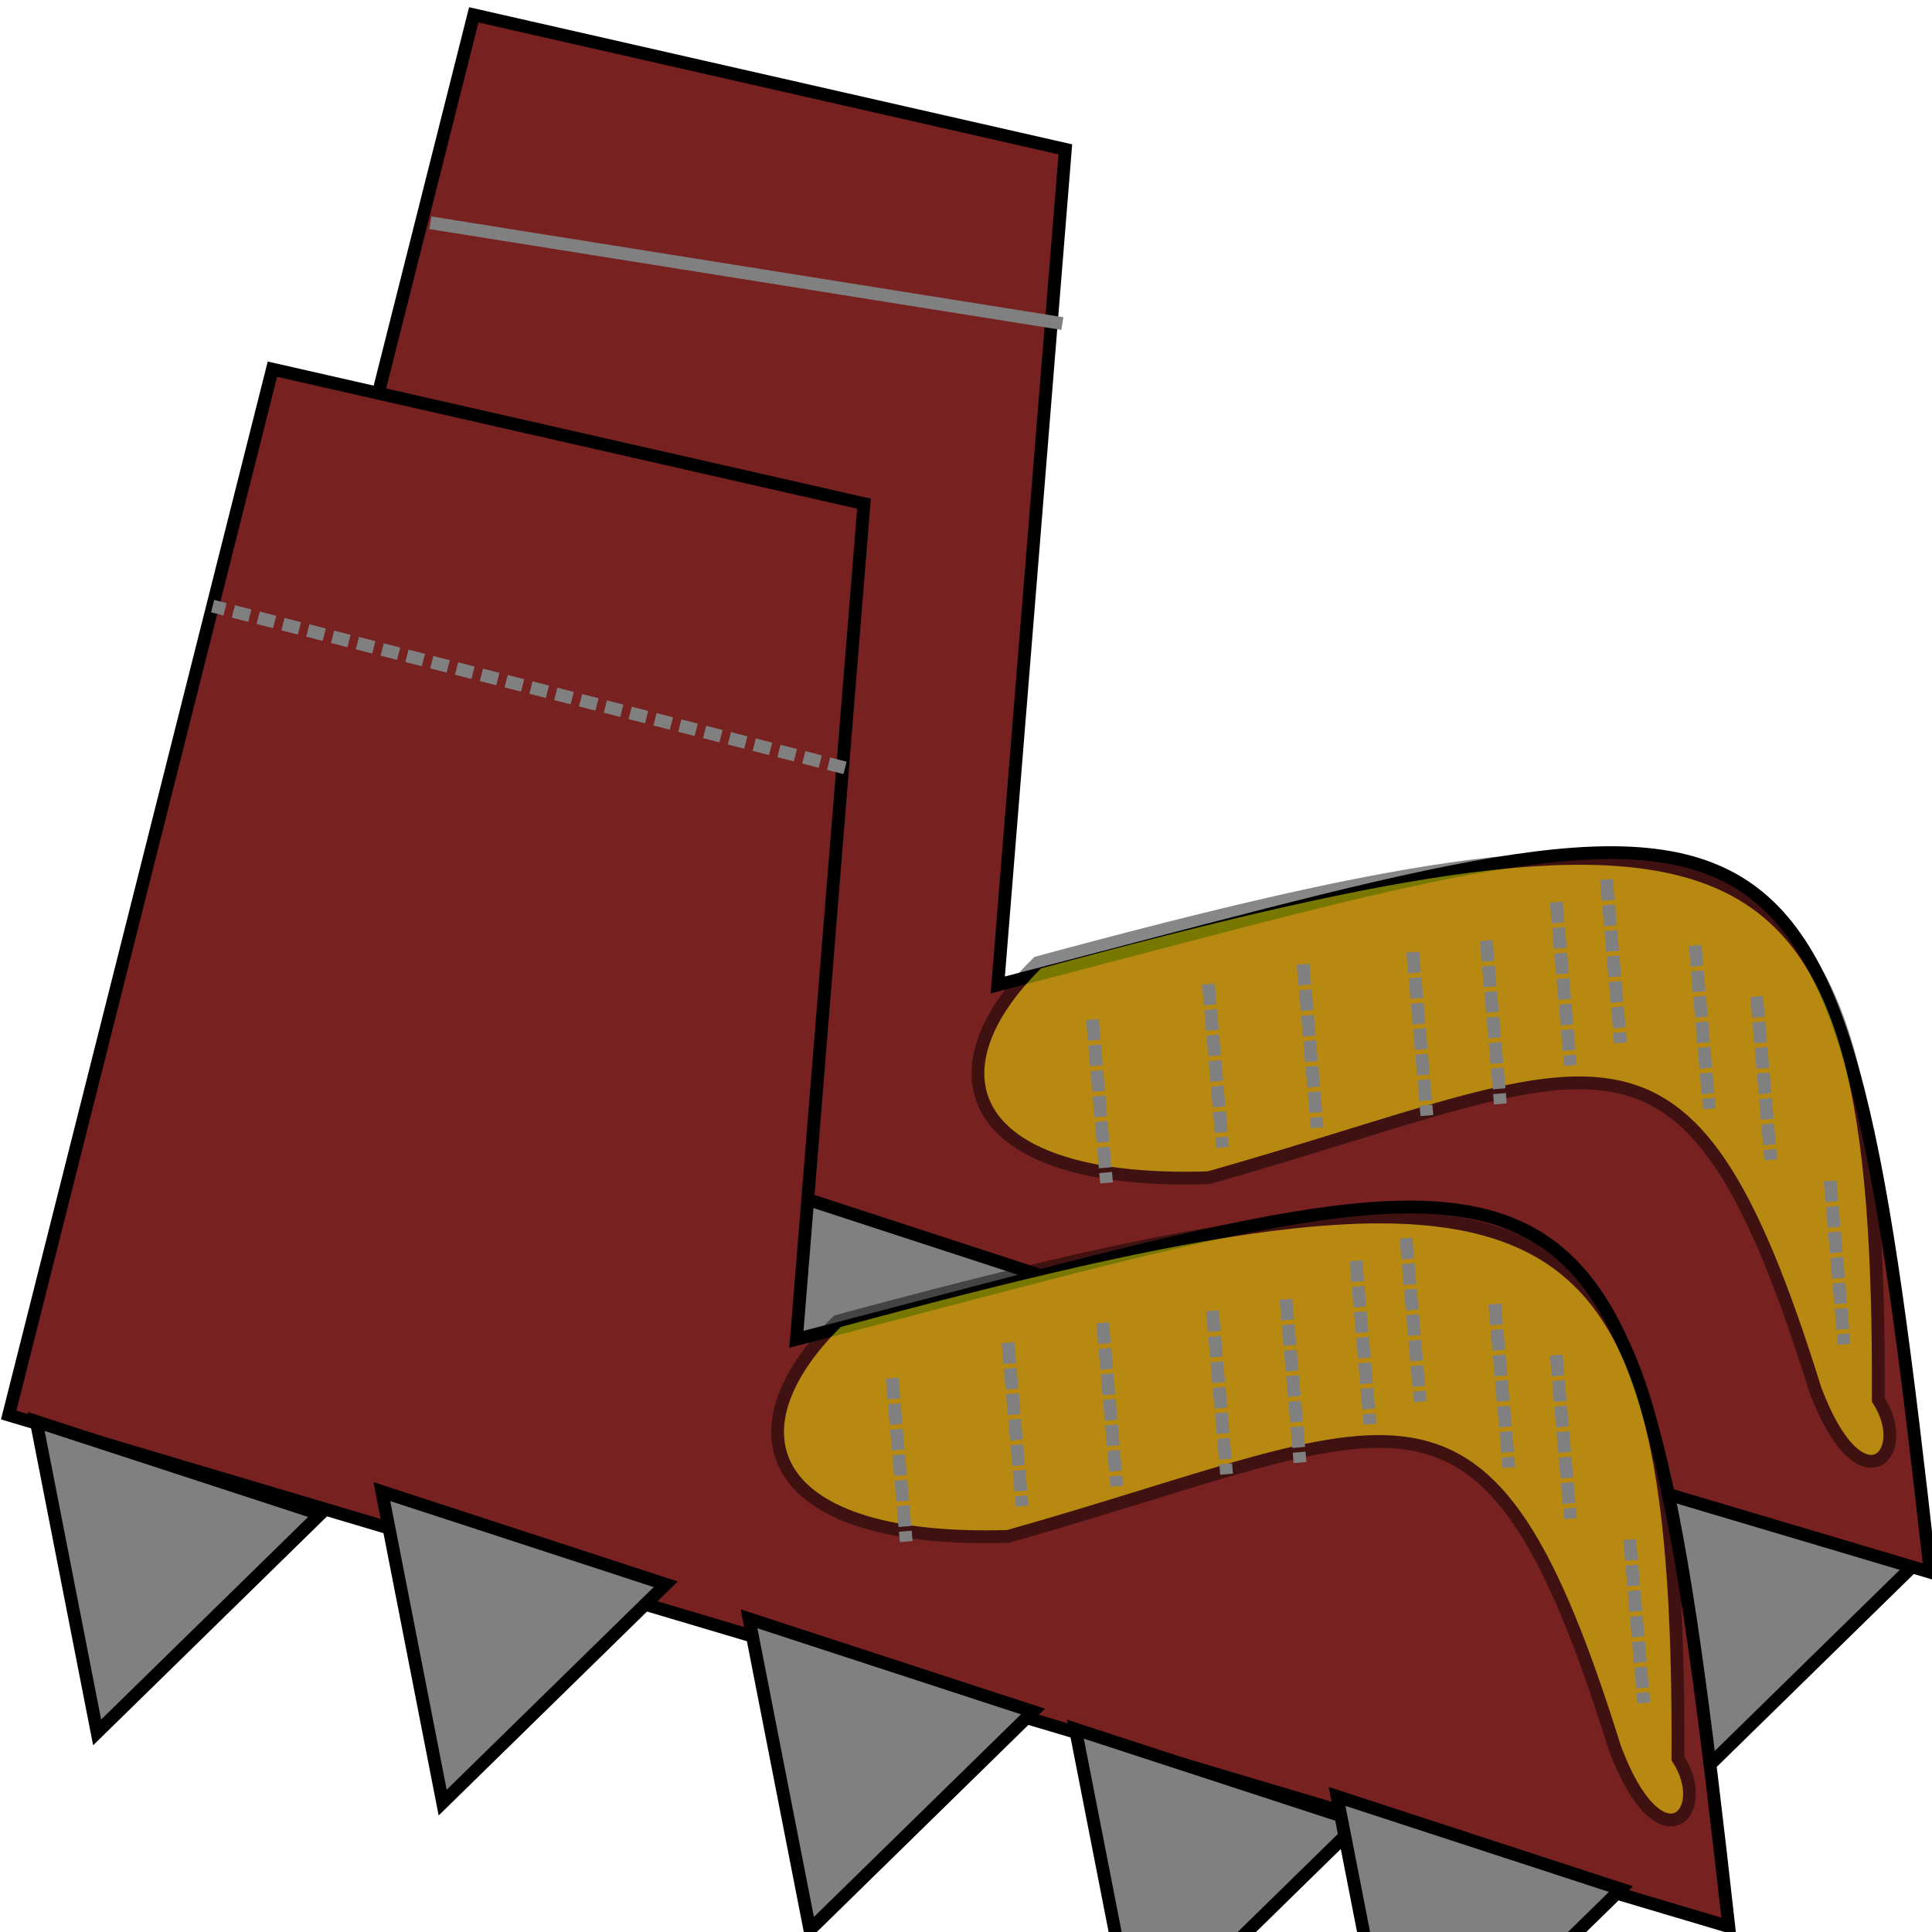
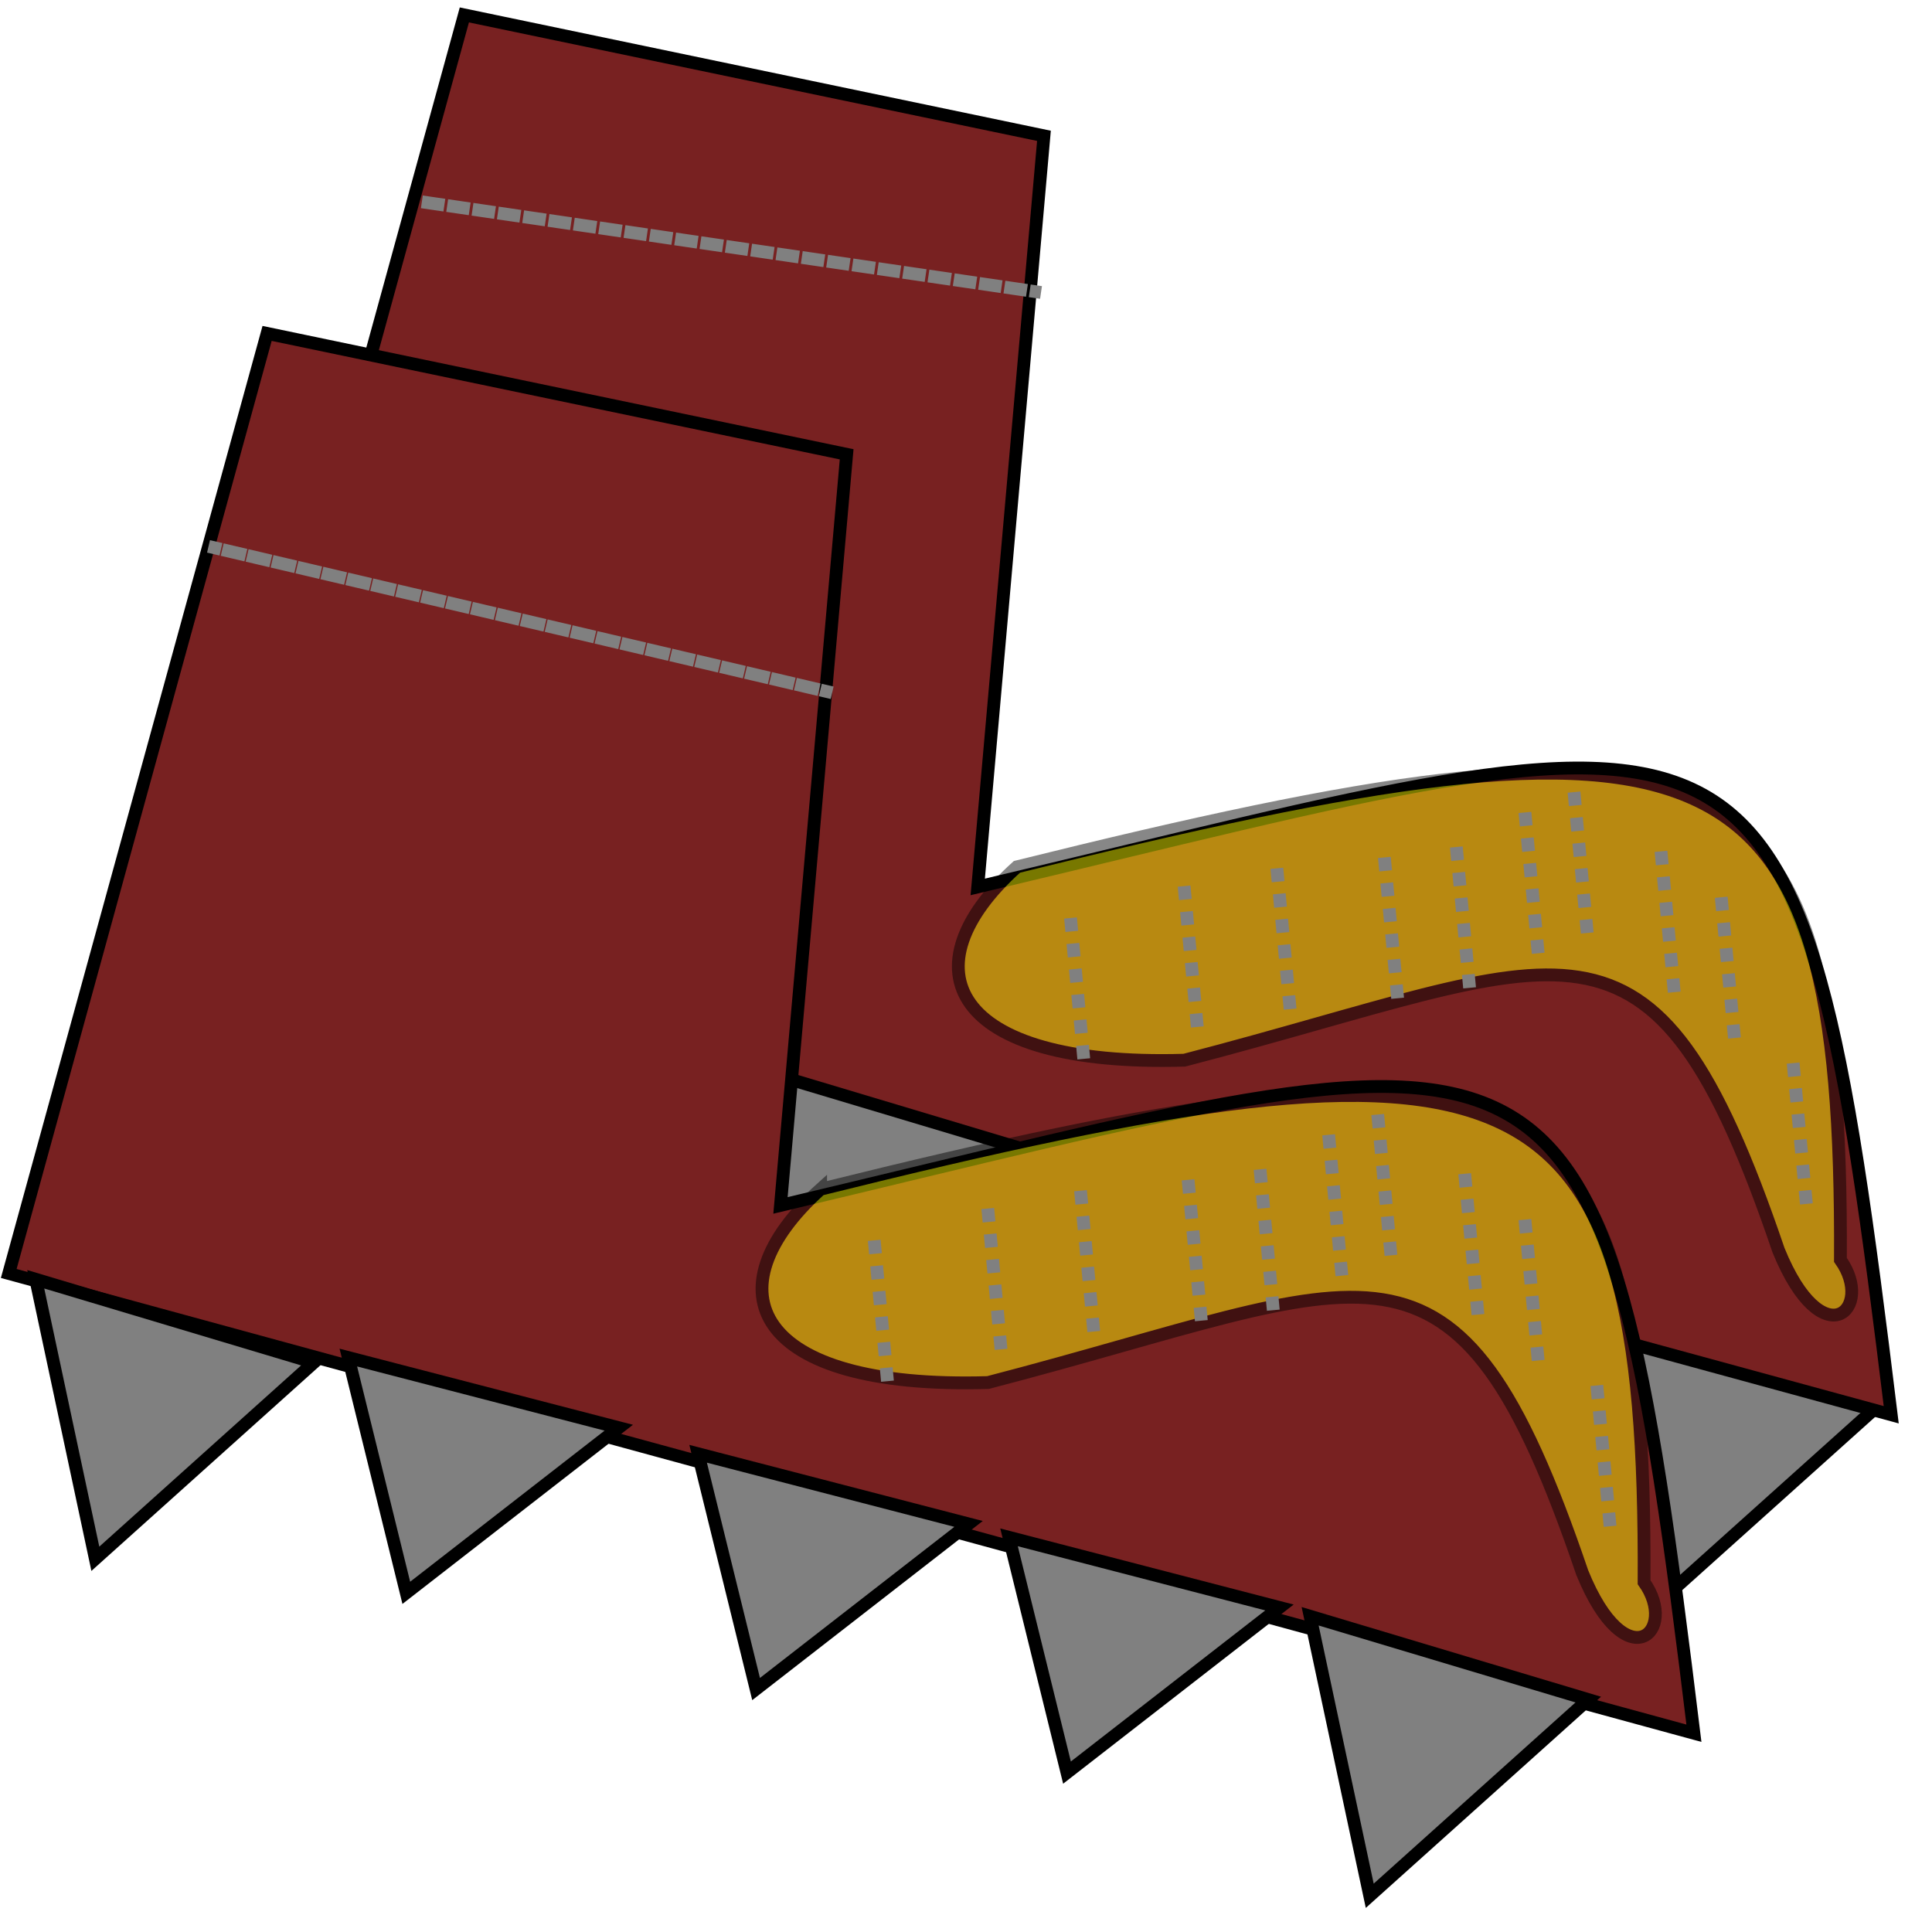
<svg xmlns="http://www.w3.org/2000/svg" width="40mm" height="40mm" viewBox="0 0 40 40" version="1.1" id="svg5" xml:space="preserve">
  <defs id="defs2">
    <linearGradient id="linearGradient1705">
      <stop style="stop-color:#808080;stop-opacity:1;" offset="0" id="stop1703" />
    </linearGradient>
  </defs>
  <g id="layer1" style="opacity:0.53" />
  <g id="layer2" style="display:inline">
-     <path style="display:inline;fill:#808080;stroke:#000000;stroke-width:0.265px;stroke-linecap:butt;stroke-linejoin:miter;stroke-opacity:1" d="m 33.744,30.485 1.26,6.439 4.618,-4.52 z" id="path4035-3" />
-     <path style="display:inline;fill:#782121;stroke:#000000;stroke-width:0.265px;stroke-linecap:butt;stroke-linejoin:miter;stroke-opacity:1" d="M 9.809,0.307 4.349,21.961 39.962,32.551 C 37.979,14.825 37.441,16.05 20.658,20.392 L 22.057,3.092 Z" id="path3009-3" />
-     <path style="display:inline;fill:#808080;stroke:#000000;stroke-width:0.265px;stroke-linecap:butt;stroke-linejoin:miter;stroke-opacity:1" d="m 15.54,24.447 1.26,6.439 4.618,-4.52 z" id="path4035-74" />
-     <path style="fill:#782121;stroke:#000000;stroke-width:0.265px;stroke-linecap:butt;stroke-linejoin:miter;stroke-opacity:1" d="M 5.64,7.643 0.18,29.297 35.793,39.887 C 33.81,22.161 33.271,23.387 16.489,27.729 l 1.399,-17.301 z" id="path3009" />
-     <path style="opacity:0.47;fill:#ffff00;stroke:#000000;stroke-width:0.265px;stroke-linecap:butt;stroke-linejoin:miter;stroke-opacity:1" d="m 17.338,27.355 c 14.872,-4.025 17.456,-3.17 17.402,9.053 0.736,1.129 -0.375,2.281 -1.308,-0.222 -2.688,-8.618 -4.382,-6.692 -12.556,-4.377 -4.979,0.159 -5.896,-2.141 -3.538,-4.454 z" id="path864" />
-     <path style="fill:none;stroke:#808080;stroke-width:0.265px;stroke-linecap:butt;stroke-linejoin:miter;stroke-dasharray:0.265, 0.265;stroke-dashoffset:0;stroke-opacity:1" d="m 22.83,27.389 0.292,3.383 z" id="path866" />
-     <path style="display:inline;fill:none;stroke:#808080;stroke-width:0.265px;stroke-linecap:butt;stroke-linejoin:miter;stroke-dasharray:0.265, 0.265;stroke-dashoffset:0;stroke-opacity:1" d="M 4.402,12.549 17.582,15.92 Z" id="path866-0" />
-     <path style="display:inline;fill:none;stroke:#808080;stroke-width:0.265px;stroke-linecap:butt;stroke-linejoin:miter;stroke-dasharray:0.265, 0.265;stroke-dashoffset:0;stroke-opacity:1" d="M 8.91,4.612 21.995,6.699 Z" id="path866-0-0" />
-     <path style="display:inline;fill:none;stroke:#808080;stroke-width:0.265px;stroke-linecap:butt;stroke-linejoin:miter;stroke-dasharray:0.265, 0.265;stroke-dashoffset:0;stroke-opacity:1" d="m 25.103,27.139 0.292,3.383 z" id="path866-3" />
-     <path style="display:inline;fill:none;stroke:#808080;stroke-width:0.265px;stroke-linecap:butt;stroke-linejoin:miter;stroke-dasharray:0.265, 0.265;stroke-dashoffset:0;stroke-opacity:1" d="m 26.624,26.898 0.292,3.383 z" id="path866-6" />
-     <path style="display:inline;fill:none;stroke:#808080;stroke-width:0.265px;stroke-linecap:butt;stroke-linejoin:miter;stroke-dasharray:0.265, 0.265;stroke-dashoffset:0;stroke-opacity:1" d="m 28.073,26.103 0.292,3.383 z" id="path866-7" />
-     <path style="display:inline;fill:none;stroke:#808080;stroke-width:0.265px;stroke-linecap:butt;stroke-linejoin:miter;stroke-dasharray:0.265, 0.265;stroke-dashoffset:0;stroke-opacity:1" d="m 20.87,27.8 0.292,3.383 z" id="path866-9" />
-     <path style="display:inline;fill:none;stroke:#808080;stroke-width:0.265px;stroke-linecap:butt;stroke-linejoin:miter;stroke-dasharray:0.265, 0.265;stroke-dashoffset:0;stroke-opacity:1" d="m 18.47,28.534 0.292,3.383 z" id="path866-36" />
-     <path style="display:inline;fill:none;stroke:#808080;stroke-width:0.265px;stroke-linecap:butt;stroke-linejoin:miter;stroke-dasharray:0.265, 0.265;stroke-dashoffset:0;stroke-opacity:1" d="m 29.11,25.635 0.292,3.383 z" id="path866-36-2" />
-     <path style="display:inline;fill:none;stroke:#808080;stroke-width:0.265px;stroke-linecap:butt;stroke-linejoin:miter;stroke-dasharray:0.265, 0.265;stroke-dashoffset:0;stroke-opacity:1" d="m 30.949,26.999 0.292,3.383 z" id="path866-36-8" />
-     <path style="display:inline;fill:none;stroke:#808080;stroke-width:0.265px;stroke-linecap:butt;stroke-linejoin:miter;stroke-dasharray:0.265, 0.265;stroke-dashoffset:0;stroke-opacity:1" d="m 32.221,28.056 0.292,3.383 z" id="path866-36-9" />
-     <path style="display:inline;fill:none;stroke:#808080;stroke-width:0.265px;stroke-linecap:butt;stroke-linejoin:miter;stroke-dasharray:0.265, 0.265;stroke-dashoffset:0;stroke-opacity:1" d="m 33.741,31.876 0.292,3.383 z" id="path866-36-7" />
-     <path style="opacity:0.47;fill:#ffff00;stroke:#000000;stroke-width:0.265px;stroke-linecap:butt;stroke-linejoin:miter;stroke-opacity:1" d="m 21.486,19.93 c 14.872,-4.025 17.456,-3.17 17.402,9.053 0.736,1.129 -0.375,2.281 -1.308,-0.222 -2.688,-8.618 -4.382,-6.692 -12.556,-4.377 -4.979,0.159 -5.896,-2.141 -3.538,-4.454 z" id="path864-6" />
-     <path style="fill:none;stroke:#808080;stroke-width:0.265px;stroke-linecap:butt;stroke-linejoin:miter;stroke-dasharray:0.265, 0.265;stroke-dashoffset:0;stroke-opacity:1" d="m 26.979,19.964 0.292,3.383 z" id="path866-1" />
-     <path style="display:inline;fill:none;stroke:#808080;stroke-width:0.265px;stroke-linecap:butt;stroke-linejoin:miter;stroke-dasharray:0.265, 0.265;stroke-dashoffset:0;stroke-opacity:1" d="m 29.251,19.714 0.292,3.383 z" id="path866-3-2" />
-     <path style="display:inline;fill:none;stroke:#808080;stroke-width:0.265px;stroke-linecap:butt;stroke-linejoin:miter;stroke-dasharray:0.265, 0.265;stroke-dashoffset:0;stroke-opacity:1" d="m 30.772,19.473 0.292,3.383 z" id="path866-6-9" />
-     <path style="display:inline;fill:none;stroke:#808080;stroke-width:0.265px;stroke-linecap:butt;stroke-linejoin:miter;stroke-dasharray:0.265, 0.265;stroke-dashoffset:0;stroke-opacity:1" d="m 32.222,18.677 0.292,3.383 z" id="path866-7-3" />
-     <path style="display:inline;fill:none;stroke:#808080;stroke-width:0.265px;stroke-linecap:butt;stroke-linejoin:miter;stroke-dasharray:0.265, 0.265;stroke-dashoffset:0;stroke-opacity:1" d="m 25.019,20.374 0.292,3.383 z" id="path866-9-1" />
-     <path style="display:inline;fill:none;stroke:#808080;stroke-width:0.265px;stroke-linecap:butt;stroke-linejoin:miter;stroke-dasharray:0.265, 0.265;stroke-dashoffset:0;stroke-opacity:1" d="m 22.618,21.108 0.292,3.383 z" id="path866-36-94" />
-     <path style="display:inline;fill:none;stroke:#808080;stroke-width:0.265px;stroke-linecap:butt;stroke-linejoin:miter;stroke-dasharray:0.265, 0.265;stroke-dashoffset:0;stroke-opacity:1" d="m 33.259,18.209 0.292,3.383 z" id="path866-36-2-7" />
-     <path style="display:inline;fill:none;stroke:#808080;stroke-width:0.265px;stroke-linecap:butt;stroke-linejoin:miter;stroke-dasharray:0.265, 0.265;stroke-dashoffset:0;stroke-opacity:1" d="m 35.097,19.573 0.292,3.383 z" id="path866-36-8-8" />
-     <path style="display:inline;fill:none;stroke:#808080;stroke-width:0.265px;stroke-linecap:butt;stroke-linejoin:miter;stroke-dasharray:0.265, 0.265;stroke-dashoffset:0;stroke-opacity:1" d="m 36.37,20.631 0.292,3.383 z" id="path866-36-9-4" />
-     <path style="display:inline;fill:none;stroke:#808080;stroke-width:0.265px;stroke-linecap:butt;stroke-linejoin:miter;stroke-dasharray:0.265, 0.265;stroke-dashoffset:0;stroke-opacity:1" d="m 37.89,24.45 0.292,3.383 z" id="path866-36-7-5" />
-     <path d="M 6.311,32.447 Z" style="fill:#999999;stroke:#000000;stroke-width:0.265px;stroke-linecap:butt;stroke-linejoin:miter;stroke-opacity:1" id="path3912" />
-     <path style="fill:#808080;stroke:#000000;stroke-width:0.265px;stroke-linecap:butt;stroke-linejoin:miter;stroke-opacity:1" d="M 0.751,29.43 2.011,35.868 6.628,31.349 Z" id="path4035" />
-     <path style="display:inline;fill:#808080;stroke:#000000;stroke-width:0.265px;stroke-linecap:butt;stroke-linejoin:miter;stroke-opacity:1" d="M 7.906,30.882 9.165,37.321 13.783,32.801 Z" id="path4035-7" />
-     <path style="display:inline;fill:#808080;stroke:#000000;stroke-width:0.265px;stroke-linecap:butt;stroke-linejoin:miter;stroke-opacity:1" d="m 15.508,33.516 1.26,6.439 4.618,-4.52 z" id="path4035-6" />
-     <path style="display:inline;fill:#808080;stroke:#000000;stroke-width:0.265px;stroke-linecap:butt;stroke-linejoin:miter;stroke-opacity:1" d="m 22.266,35.801 1.26,6.439 4.618,-4.52 z" id="path4035-5" />
-     <path style="display:inline;fill:#808080;stroke:#000000;stroke-width:0.265px;stroke-linecap:butt;stroke-linejoin:miter;stroke-opacity:1" d="m 27.682,37.193 1.26,6.439 4.618,-4.52 z" id="path4035-69" />
+     <path style="display:inline;fill:#808080;stroke:#000000;stroke-width:0.265px;stroke-linecap:butt;stroke-linejoin:miter;stroke-opacity:1" d="m 33.064,27.434 1.234,5.787 4.524,-4.062 z" id="path4035-3" />
+     <path style="display:inline;fill:#782121;stroke:#000000;stroke-width:0.265px;stroke-linecap:butt;stroke-linejoin:miter;stroke-opacity:1" d="M 9.614,0.309 4.265,19.772 39.156,29.291 C 37.213,13.358 36.685,14.46 20.243,18.363 L 21.614,2.812 Z" id="path3009-3" />
+     <path style="display:inline;fill:#808080;stroke:#000000;stroke-width:0.265px;stroke-linecap:butt;stroke-linejoin:miter;stroke-opacity:1" d="m 15.229,22.007 1.234,5.787 4.524,-4.062 z" id="path4035-74" />
+     <path style="fill:#782121;stroke:#000000;stroke-width:0.265px;stroke-linecap:butt;stroke-linejoin:miter;stroke-opacity:1" d="M 5.53,6.903 0.181,26.366 35.071,35.885 C 33.129,19.952 32.601,21.054 16.159,24.957 L 17.529,9.406 Z" id="path3009" />
+     <path style="opacity:0.47;fill:#ffff00;stroke:#000000;stroke-width:0.265px;stroke-linecap:butt;stroke-linejoin:miter;stroke-opacity:1" d="m 16.99,24.621 c 14.571,-3.618 17.102,-2.849 17.049,8.137 0.721,1.015 -0.367,2.05 -1.281,-0.2 -2.634,-7.746 -4.293,-6.015 -12.302,-3.934 -4.878,0.143 -5.776,-1.924 -3.466,-4.004 z" id="path864" />
+     <path style="fill:none;stroke:#808080;stroke-width:0.265px;stroke-linecap:butt;stroke-linejoin:miter;stroke-dasharray:0.265, 0.265;stroke-dashoffset:0;stroke-opacity:1" d="m 22.371,24.652 0.286,3.041 z" id="path866" />
+     <path style="display:inline;fill:none;stroke:#808080;stroke-width:0.265px;stroke-linecap:butt;stroke-linejoin:miter;stroke-dasharray:0.265, 0.265;stroke-dashoffset:0;stroke-opacity:1" d="m 4.317,11.312 12.912,3.031 z" id="path866-0" />
+     <path style="display:inline;fill:none;stroke:#808080;stroke-width:0.265px;stroke-linecap:butt;stroke-linejoin:miter;stroke-dasharray:0.265, 0.265;stroke-dashoffset:0;stroke-opacity:1" d="M 8.734,4.179 21.553,6.055 Z" id="path866-0-0" />
+     <path style="display:inline;fill:none;stroke:#808080;stroke-width:0.265px;stroke-linecap:butt;stroke-linejoin:miter;stroke-dasharray:0.265, 0.265;stroke-dashoffset:0;stroke-opacity:1" d="m 24.598,24.427 0.286,3.041 z" id="path866-3" />
+     <path style="display:inline;fill:none;stroke:#808080;stroke-width:0.265px;stroke-linecap:butt;stroke-linejoin:miter;stroke-dasharray:0.265, 0.265;stroke-dashoffset:0;stroke-opacity:1" d="m 26.088,24.21 0.286,3.041 z" id="path866-6" />
+     <path style="display:inline;fill:none;stroke:#808080;stroke-width:0.265px;stroke-linecap:butt;stroke-linejoin:miter;stroke-dasharray:0.265, 0.265;stroke-dashoffset:0;stroke-opacity:1" d="m 27.508,23.495 0.286,3.041 z" id="path866-7" />
+     <path style="display:inline;fill:none;stroke:#808080;stroke-width:0.265px;stroke-linecap:butt;stroke-linejoin:miter;stroke-dasharray:0.265, 0.265;stroke-dashoffset:0;stroke-opacity:1" d="m 20.451,25.021 0.286,3.041 z" id="path866-9" />
+     <path style="display:inline;fill:none;stroke:#808080;stroke-width:0.265px;stroke-linecap:butt;stroke-linejoin:miter;stroke-dasharray:0.265, 0.265;stroke-dashoffset:0;stroke-opacity:1" d="m 18.1,25.68 0.286,3.041 z" id="path866-36" />
+     <path style="display:inline;fill:none;stroke:#808080;stroke-width:0.265px;stroke-linecap:butt;stroke-linejoin:miter;stroke-dasharray:0.265, 0.265;stroke-dashoffset:0;stroke-opacity:1" d="m 28.524,23.075 0.286,3.041 z" id="path866-36-2" />
+     <path style="display:inline;fill:none;stroke:#808080;stroke-width:0.265px;stroke-linecap:butt;stroke-linejoin:miter;stroke-dasharray:0.265, 0.265;stroke-dashoffset:0;stroke-opacity:1" d="m 30.325,24.301 0.286,3.041 z" id="path866-36-8" />
+     <path style="display:inline;fill:none;stroke:#808080;stroke-width:0.265px;stroke-linecap:butt;stroke-linejoin:miter;stroke-dasharray:0.265, 0.265;stroke-dashoffset:0;stroke-opacity:1" d="m 31.572,25.251 0.286,3.041 z" id="path866-36-9" />
+     <path style="display:inline;fill:none;stroke:#808080;stroke-width:0.265px;stroke-linecap:butt;stroke-linejoin:miter;stroke-dasharray:0.265, 0.265;stroke-dashoffset:0;stroke-opacity:1" d="m 33.061,28.684 0.286,3.041 z" id="path866-36-7" />
+     <path style="opacity:0.47;fill:#ffff00;stroke:#000000;stroke-width:0.265px;stroke-linecap:butt;stroke-linejoin:miter;stroke-opacity:1" d="M 21.055,17.947 C 35.625,14.329 38.157,15.098 38.104,26.084 38.825,27.098 37.737,28.134 36.822,25.884 34.189,18.138 32.529,19.869 24.521,21.95 19.643,22.093 18.744,20.026 21.055,17.947 Z" id="path864-6" />
+     <path style="fill:none;stroke:#808080;stroke-width:0.265px;stroke-linecap:butt;stroke-linejoin:miter;stroke-dasharray:0.265, 0.265;stroke-dashoffset:0;stroke-opacity:1" d="m 26.436,17.977 0.286,3.041 z" id="path866-1" />
+     <path style="display:inline;fill:none;stroke:#808080;stroke-width:0.265px;stroke-linecap:butt;stroke-linejoin:miter;stroke-dasharray:0.265, 0.265;stroke-dashoffset:0;stroke-opacity:1" d="m 28.662,17.752 0.286,3.041 z" id="path866-3-2" />
+     <path style="display:inline;fill:none;stroke:#808080;stroke-width:0.265px;stroke-linecap:butt;stroke-linejoin:miter;stroke-dasharray:0.265, 0.265;stroke-dashoffset:0;stroke-opacity:1" d="m 30.152,17.536 0.286,3.041 z" id="path866-6-9" />
+     <path style="display:inline;fill:none;stroke:#808080;stroke-width:0.265px;stroke-linecap:butt;stroke-linejoin:miter;stroke-dasharray:0.265, 0.265;stroke-dashoffset:0;stroke-opacity:1" d="m 31.572,16.821 0.286,3.041 z" id="path866-7-3" />
+     <path style="display:inline;fill:none;stroke:#808080;stroke-width:0.265px;stroke-linecap:butt;stroke-linejoin:miter;stroke-dasharray:0.265, 0.265;stroke-dashoffset:0;stroke-opacity:1" d="m 24.515,18.346 0.286,3.041 z" id="path866-9-1" />
+     <path style="display:inline;fill:none;stroke:#808080;stroke-width:0.265px;stroke-linecap:butt;stroke-linejoin:miter;stroke-dasharray:0.265, 0.265;stroke-dashoffset:0;stroke-opacity:1" d="m 22.164,19.006 0.286,3.041 z" id="path866-36-94" />
+     <path style="display:inline;fill:none;stroke:#808080;stroke-width:0.265px;stroke-linecap:butt;stroke-linejoin:miter;stroke-dasharray:0.265, 0.265;stroke-dashoffset:0;stroke-opacity:1" d="m 32.588,16.4 0.286,3.041 z" id="path866-36-2-7" />
+     <path style="display:inline;fill:none;stroke:#808080;stroke-width:0.265px;stroke-linecap:butt;stroke-linejoin:miter;stroke-dasharray:0.265, 0.265;stroke-dashoffset:0;stroke-opacity:1" d="m 34.389,17.626 0.286,3.041 z" id="path866-36-8-8" />
+     <path style="display:inline;fill:none;stroke:#808080;stroke-width:0.265px;stroke-linecap:butt;stroke-linejoin:miter;stroke-dasharray:0.265, 0.265;stroke-dashoffset:0;stroke-opacity:1" d="M 35.636,18.577 35.922,21.617 Z" id="path866-36-9-4" />
+     <path style="display:inline;fill:none;stroke:#808080;stroke-width:0.265px;stroke-linecap:butt;stroke-linejoin:miter;stroke-dasharray:0.265, 0.265;stroke-dashoffset:0;stroke-opacity:1" d="m 37.125,22.01 0.286,3.041 z" id="path866-36-7-5" />
+     <path d="M 6.187,29.198 Z" style="fill:#999999;stroke:#000000;stroke-width:0.265px;stroke-linecap:butt;stroke-linejoin:miter;stroke-opacity:1" id="path3912" />
+     <path style="fill:#808080;stroke:#000000;stroke-width:0.265px;stroke-linecap:butt;stroke-linejoin:miter;stroke-opacity:1" d="M 0.74,26.486 1.974,32.273 6.498,28.21 Z" id="path4035" />
+     <path style="display:inline;fill:#808080;stroke:#000000;stroke-width:0.265px;stroke-linecap:butt;stroke-linejoin:miter;stroke-opacity:1" d="m 7.212,28.107 1.2,4.871 4.399,-3.419 z" id="path4035-7" />
+     <path style="display:inline;fill:#808080;stroke:#000000;stroke-width:0.265px;stroke-linecap:butt;stroke-linejoin:miter;stroke-opacity:1" d="m 14.454,30.099 1.2,4.871 4.399,-3.419 z" id="path4035-6" />
+     <path style="display:inline;fill:#808080;stroke:#000000;stroke-width:0.265px;stroke-linecap:butt;stroke-linejoin:miter;stroke-opacity:1" d="m 20.891,31.829 1.2,4.871 4.399,-3.419 z" id="path4035-5" />
+     <path style="display:inline;fill:#808080;stroke:#000000;stroke-width:0.265px;stroke-linecap:butt;stroke-linejoin:miter;stroke-opacity:1" d="m 27.125,33.463 1.234,5.787 4.524,-4.062 z" id="path4035-69" />
  </g>
</svg>
